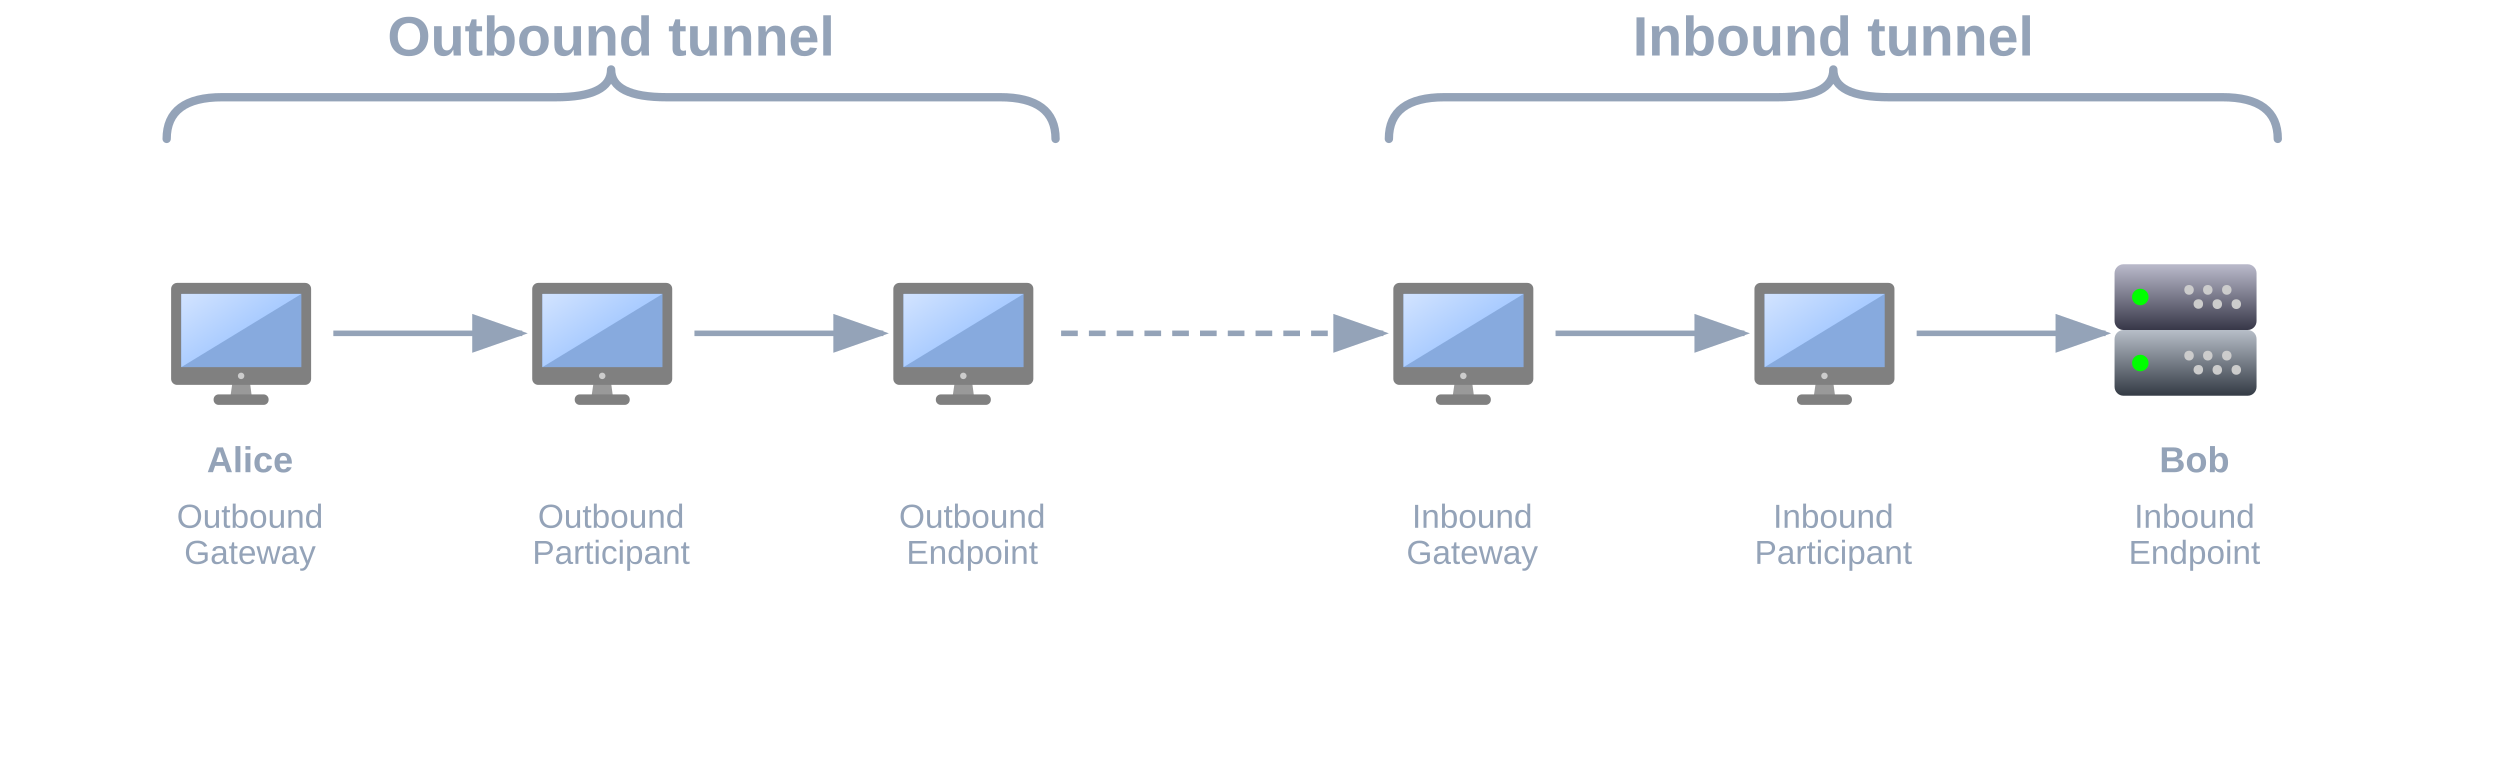
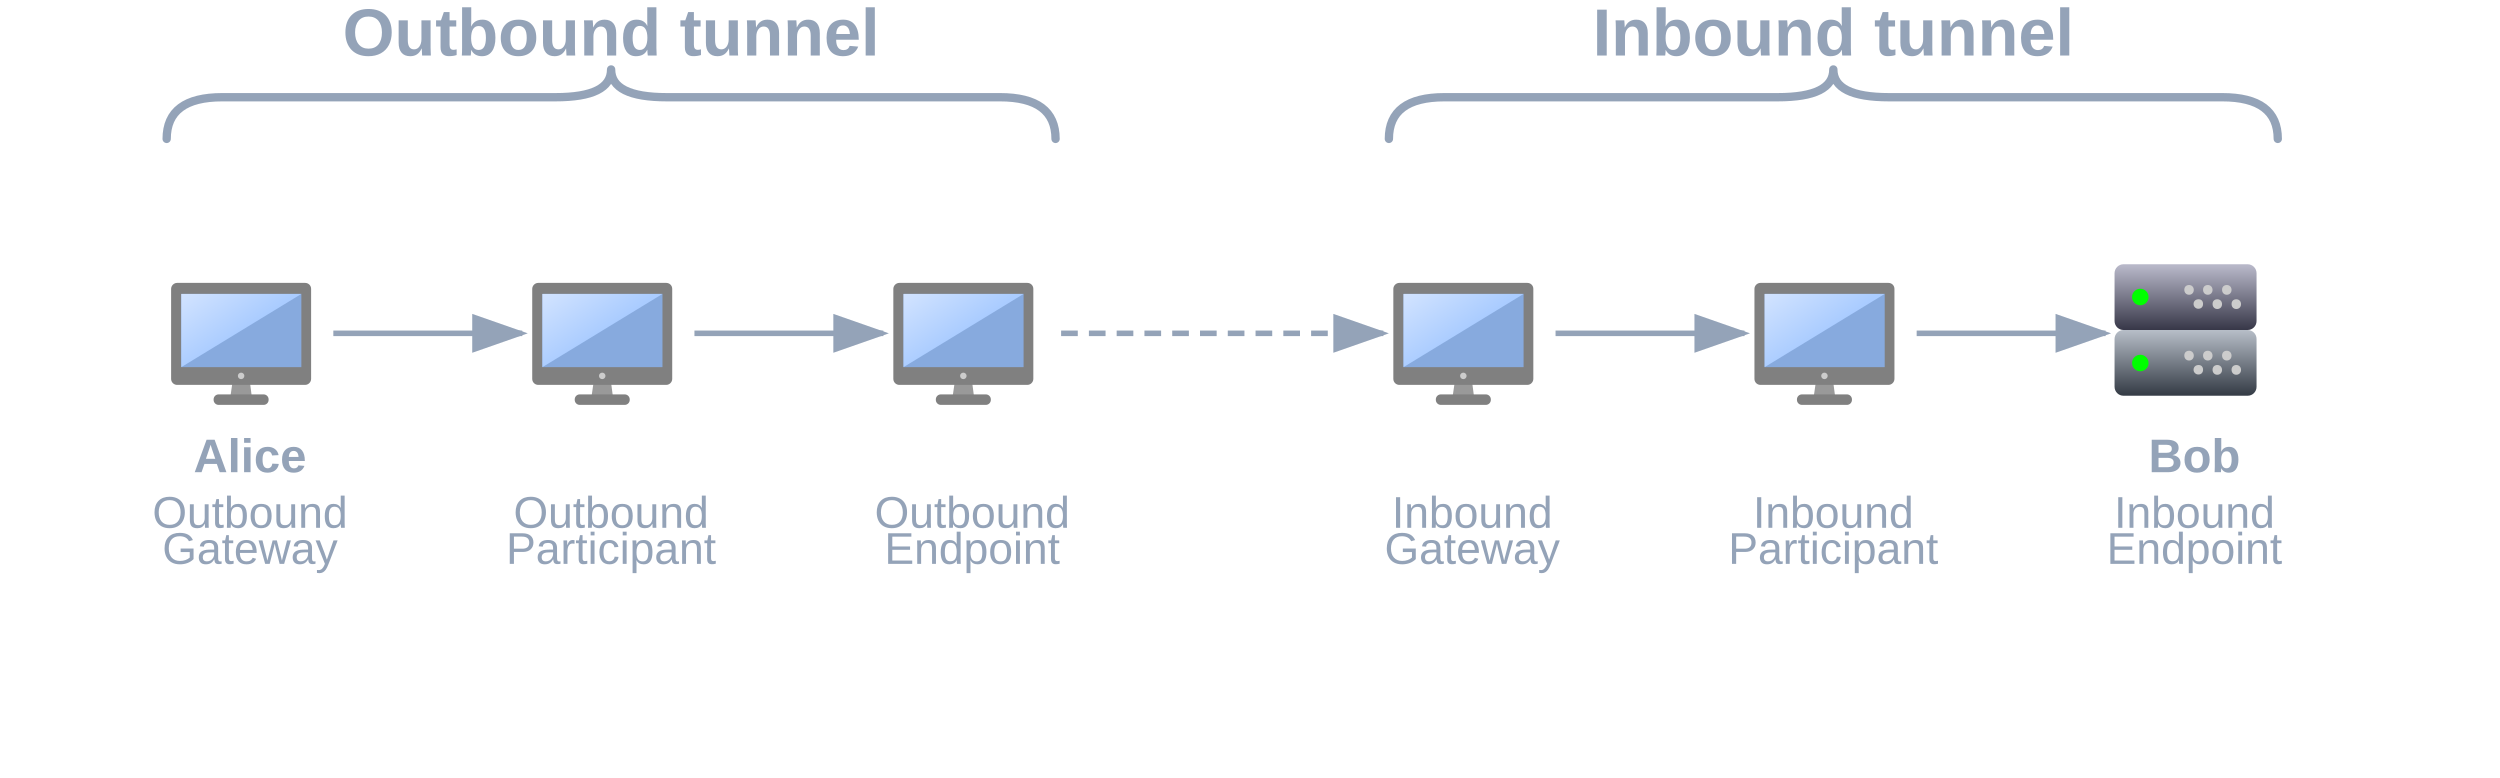
<svg xmlns="http://www.w3.org/2000/svg" viewBox="0 0 900 280">
  <defs>
    <style>
-       .title { font-family: Arial, sans-serif; font-size: 20px; font-weight: bold; fill: #94a3b8; text-anchor: middle; }
-       .label { font-family: Arial, sans-serif; font-size: 12px; fill: #94a3b8; text-anchor: middle; }
-       .name { font-family: Arial, sans-serif; font-size: 13px; fill: #94a3b8; text-anchor: middle; font-weight: bold; }
+       .title { font-family: Arial, sans-serif; font-size: 24px; font-weight: bold; fill: #94a3b8; text-anchor: middle; }
+       .label { font-family: Arial, sans-serif; font-size: 16px; font-weight: 500; fill: #94a3b8; text-anchor: middle; }
+       .name { font-family: Arial, sans-serif; font-size: 17px; fill: #94a3b8; text-anchor: middle; font-weight: bold; }
      .brace { fill: none; stroke: #94a3b8; stroke-width: 3; stroke-linecap: round; stroke-linejoin: round; }
      .arrow { fill: none; stroke: #94a3b8; stroke-width: 2; }
      .dashed-arrow { fill: none; stroke: #94a3b8; stroke-width: 2; stroke-dasharray: 6,4; }
    </style>
    <linearGradient id="client-grad" x1="7.8" x2="23.1" y1="10.4" y2="33.3" gradientUnits="userSpaceOnUse">
      <stop offset="0" stop-color="#d5e5ff" />
      <stop offset="1" stop-color="#acf" />
    </linearGradient>
    <g id="client">
      <path fill="#999" d="M35.2 44.9l1 7.6h-8.4l1.1-7.6z" />
      <path fill="gray" d="M60 46c0 1.3-1.1 2.4-2.4 2.4H6.4A2.4 2.4 0 014 46V10c0-1.3 1.1-2.4 2.4-2.4h51.2c1.3 0 2.4 1 2.4 2.4zM23 52.2h18a2 2 45 012 2v.2a2 2 135 01-2 2H23a2 2 45 01-2-2v-.2a2 2 135 012-2z" />
      <circle cx="32" cy="44.8" r="1.3" fill="#ccc" />
      <path fill="#87aade" d="M8.1 12v29.3h48V12z" />
      <path fill="url(#client-grad)" d="M7.5 12.5v29l49-29z" transform="matrix(.98 0 0 1.01 .7 -.6)" />
    </g>
    <linearGradient id="server-grad-b" x1="27.2" x2="27.2" y1="6.3" y2="32" gradientUnits="userSpaceOnUse">
      <stop offset="0" stop-color="#b7b7c8" />
      <stop offset="1" stop-color="#373748" />
    </linearGradient>
    <linearGradient id="server-grad-a" x1="32.8" x2="32.8" y1="32" y2="57.6" gradientUnits="userSpaceOnUse">
      <stop offset="0" stop-color="#b7bec8" />
      <stop offset="1" stop-color="#373e48" />
    </linearGradient>
    <path id="server-dot" d="M50.4 42.2c0 1.2-.8 2-1.9 2s-1.9-.8-1.9-2 .8-1.9 1.9-1.9 1.9.8 1.9 2" />
    <g id="server">
      <path fill="url(#server-grad-a)" d="M56.8 58.3H7.2c-2 0-3.6-1.6-3.6-3.6V35.6c0-2 1.6-3.6 3.6-3.6h49.6c2 0 3.6 1.6 3.6 3.6v19.1c0 2-1.6 3.6-3.6 3.6" />
      <path fill="url(#server-grad-b)" d="M56.8 32H7.2c-2 0-3.6-1.6-3.6-3.6V9.3c0-2 1.6-3.6 3.6-3.6h49.6c2 0 3.6 1.6 3.6 3.6v19.1c0 2-1.6 3.6-3.6 3.6" />
      <g fill="#ccc">
        <use href="#server-dot" />
        <use href="#server-dot" x="-7.6" />
        <use href="#server-dot" x="3.8" y="5.7" />
        <use href="#server-dot" x="-3.8" y="5.7" />
        <use href="#server-dot" x="-15.1" />
        <path d="M39 47.9c0 1.1-.7 1.9-1.9 1.9-1 0-1.9-.8-1.9-1.9s.8-1.9 2-1.9 1.8.8 1.8 1.9" />
        <use href="#server-dot" y="-26.3" />
        <use href="#server-dot" x="-7.6" y="-26.3" />
        <use href="#server-dot" x="3.8" y="-20.6" />
        <use href="#server-dot" x="-3.8" y="-20.6" />
        <use href="#server-dot" x="-15.1" y="-26.3" />
        <path d="M39 21.6c0 1.1-.7 1.9-1.9 1.9-1 0-1.9-.8-1.9-1.9s.8-1.9 2-1.9 1.8.8 1.8 1.9" />
      </g>
      <g fill="#0f0">
        <circle cx="13.9" cy="45.2" r="3.3" />
        <circle cx="13.9" cy="18.8" r="3.3" />
      </g>
    </g>
    <marker id="arrowhead" markerWidth="10" markerHeight="7" refX="9" refY="3.5" orient="auto">
      <polygon points="0 0, 10 3.5, 0 7" fill="#94a3b8" />
    </marker>
  </defs>
  <path class="brace" d="M 60 50 Q 60 35, 80 35 L 200 35 Q 220 35, 220 25 Q 220 35, 240 35 L 360 35 Q 380 35, 380 50" />
  <path class="brace" d="M 500 50 Q 500 35, 520 35 L 640 35 Q 660 35, 660 25 Q 660 35, 680 35 L 800 35 Q 820 35, 820 50" />
  <text x="220" y="20" class="title">Outbound tunnel</text>
  <text x="660" y="20" class="title">Inbound tunnel</text>
  <g transform="translate(58, 95) scale(0.9)">
    <use href="#client" />
  </g>
  <text x="90" y="170" class="name">Alice</text>
  <text x="90" y="190" class="label">Outbound</text>
  <text x="90" y="203" class="label">Gateway</text>
  <g transform="translate(188, 95) scale(0.9)">
    <use href="#client" />
  </g>
  <text x="220" y="190" class="label">Outbound</text>
  <text x="220" y="203" class="label">Participant</text>
  <g transform="translate(318, 95) scale(0.9)">
    <use href="#client" />
  </g>
  <text x="350" y="190" class="label">Outbound</text>
  <text x="350" y="203" class="label">Endpoint</text>
  <g transform="translate(498, 95) scale(0.9)">
    <use href="#client" />
  </g>
  <text x="530" y="190" class="label">Inbound</text>
  <text x="530" y="203" class="label">Gateway</text>
  <g transform="translate(628, 95) scale(0.9)">
    <use href="#client" />
  </g>
  <text x="660" y="190" class="label">Inbound</text>
  <text x="660" y="203" class="label">Participant</text>
  <g transform="translate(758, 90) scale(0.9)">
    <use href="#server" />
  </g>
  <text x="790" y="170" class="name">Bob</text>
  <text x="790" y="190" class="label">Inbound</text>
  <text x="790" y="203" class="label">Endpoint</text>
  <line x1="120" y1="120" x2="188" y2="120" class="arrow" marker-end="url(#arrowhead)" />
  <line x1="250" y1="120" x2="318" y2="120" class="arrow" marker-end="url(#arrowhead)" />
  <line x1="382" y1="120" x2="498" y2="120" class="dashed-arrow" marker-end="url(#arrowhead)" />
  <line x1="560" y1="120" x2="628" y2="120" class="arrow" marker-end="url(#arrowhead)" />
  <line x1="690" y1="120" x2="758" y2="120" class="arrow" marker-end="url(#arrowhead)" />
</svg>
